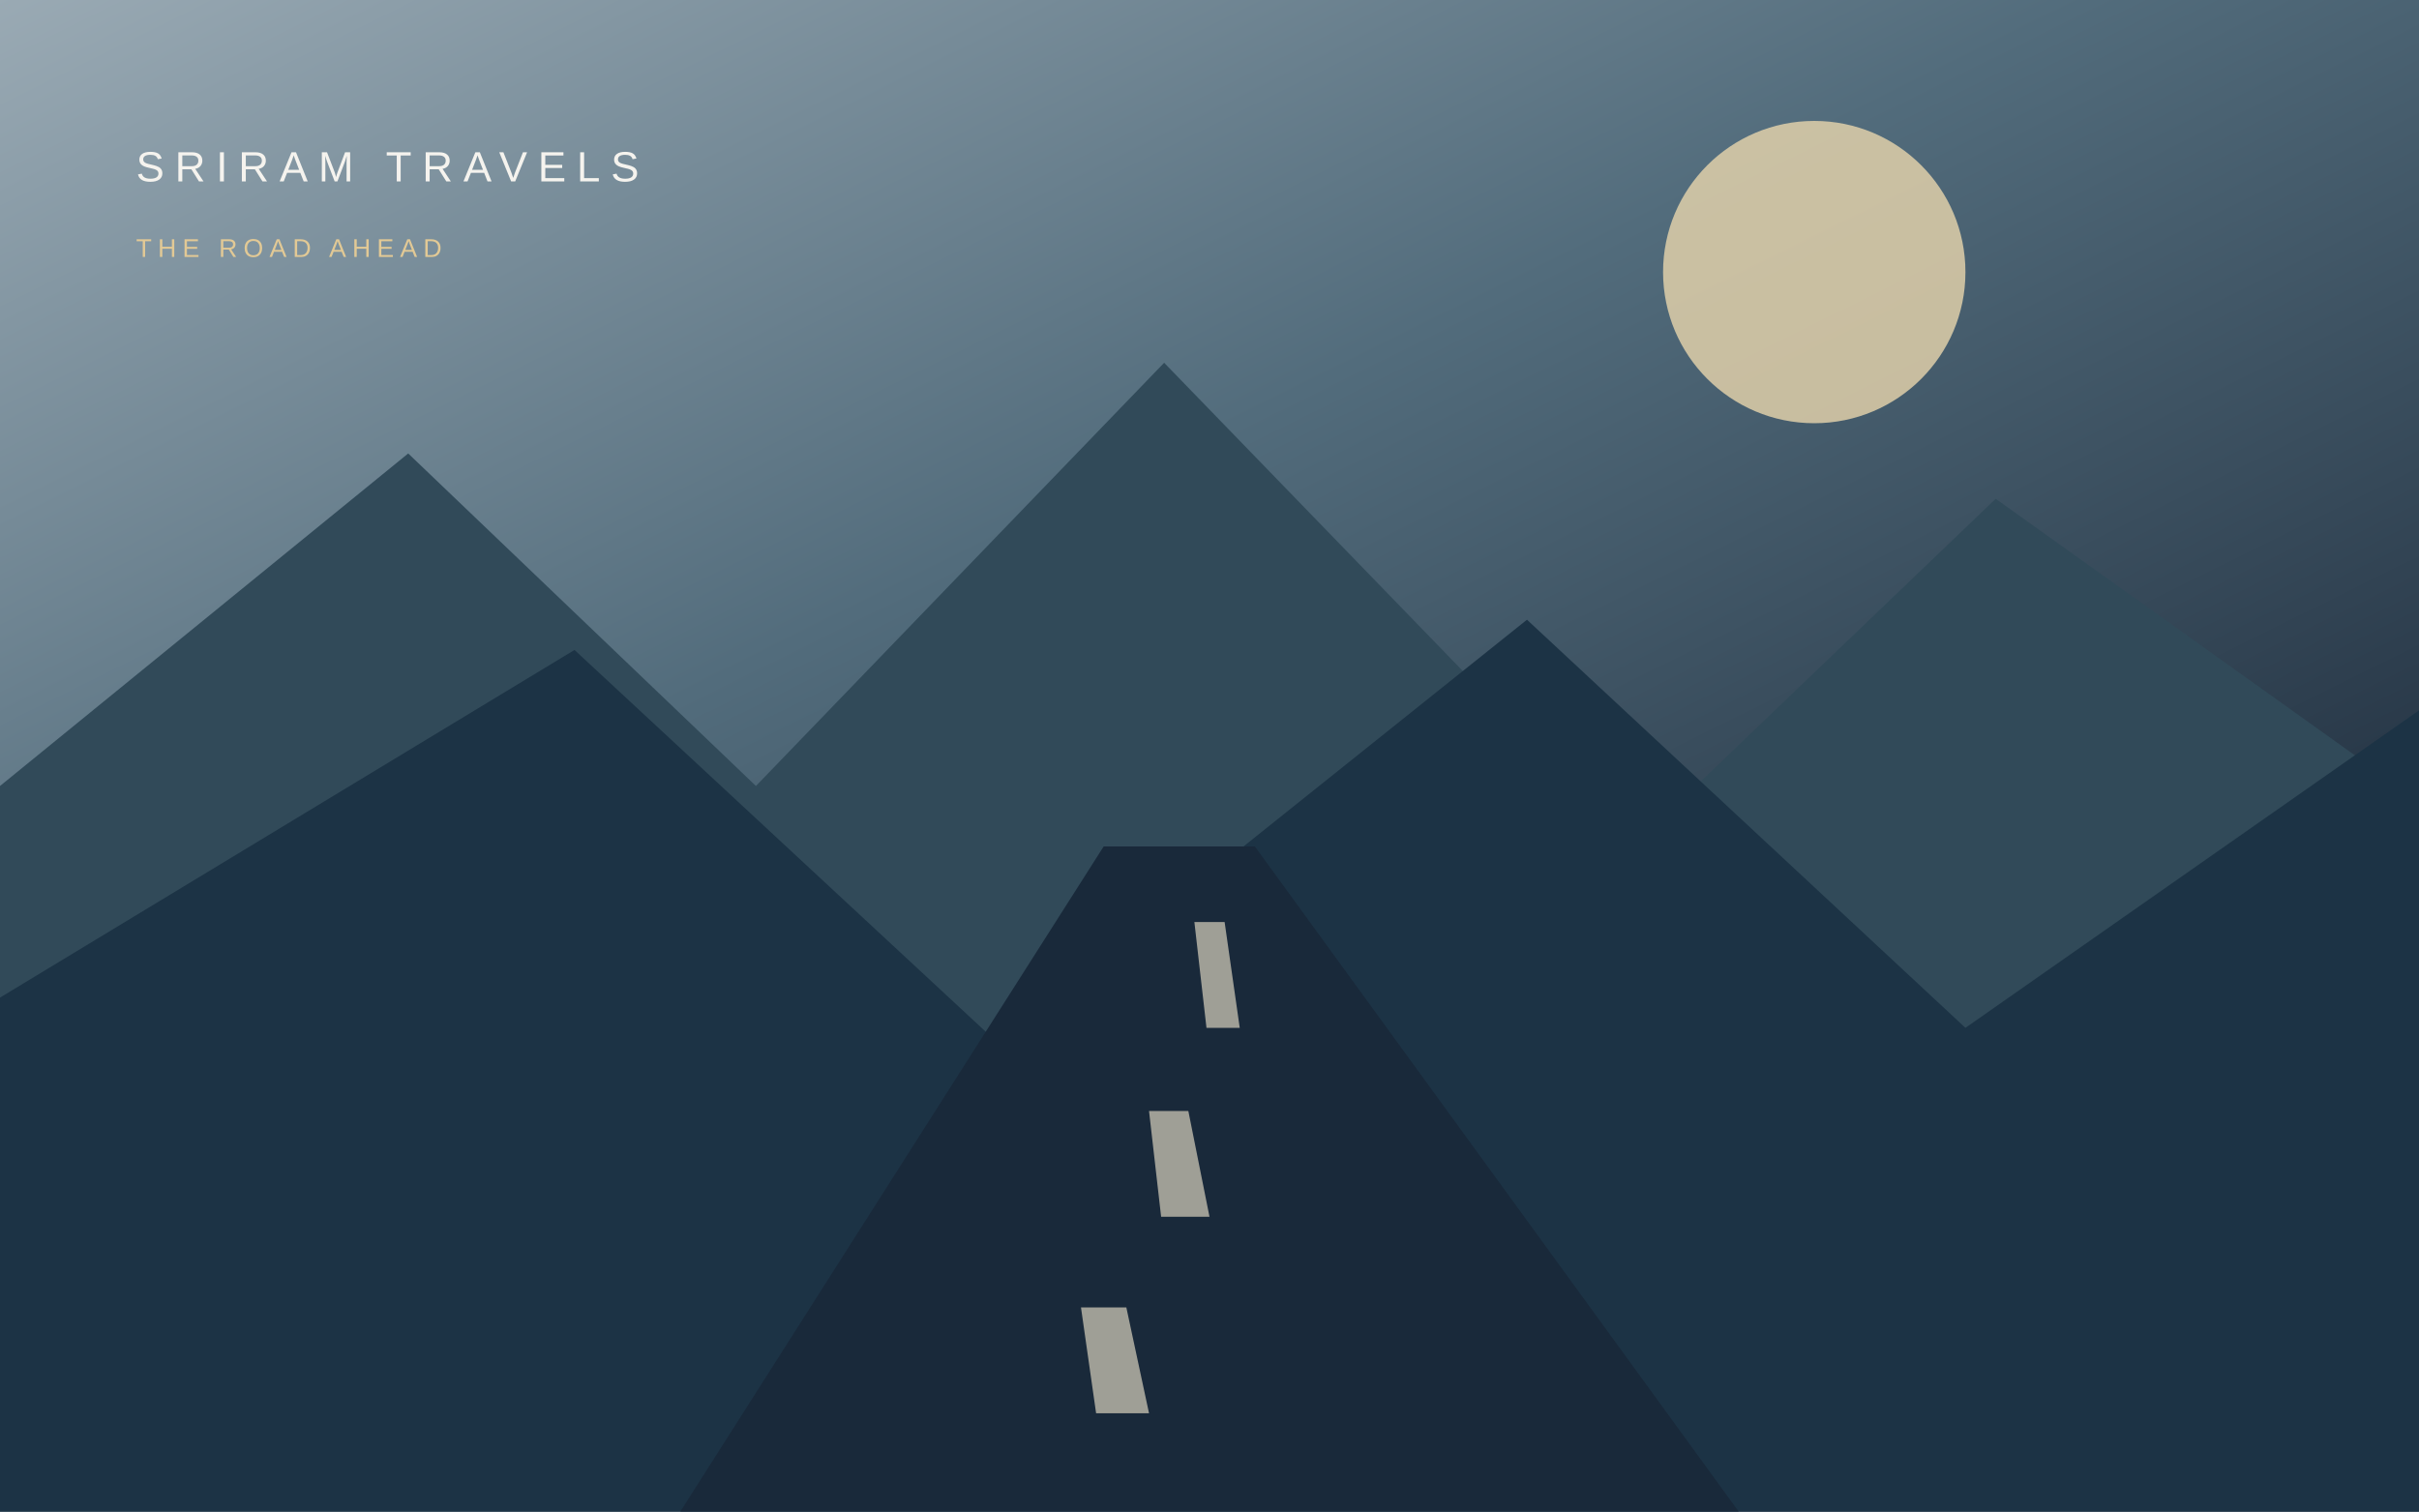
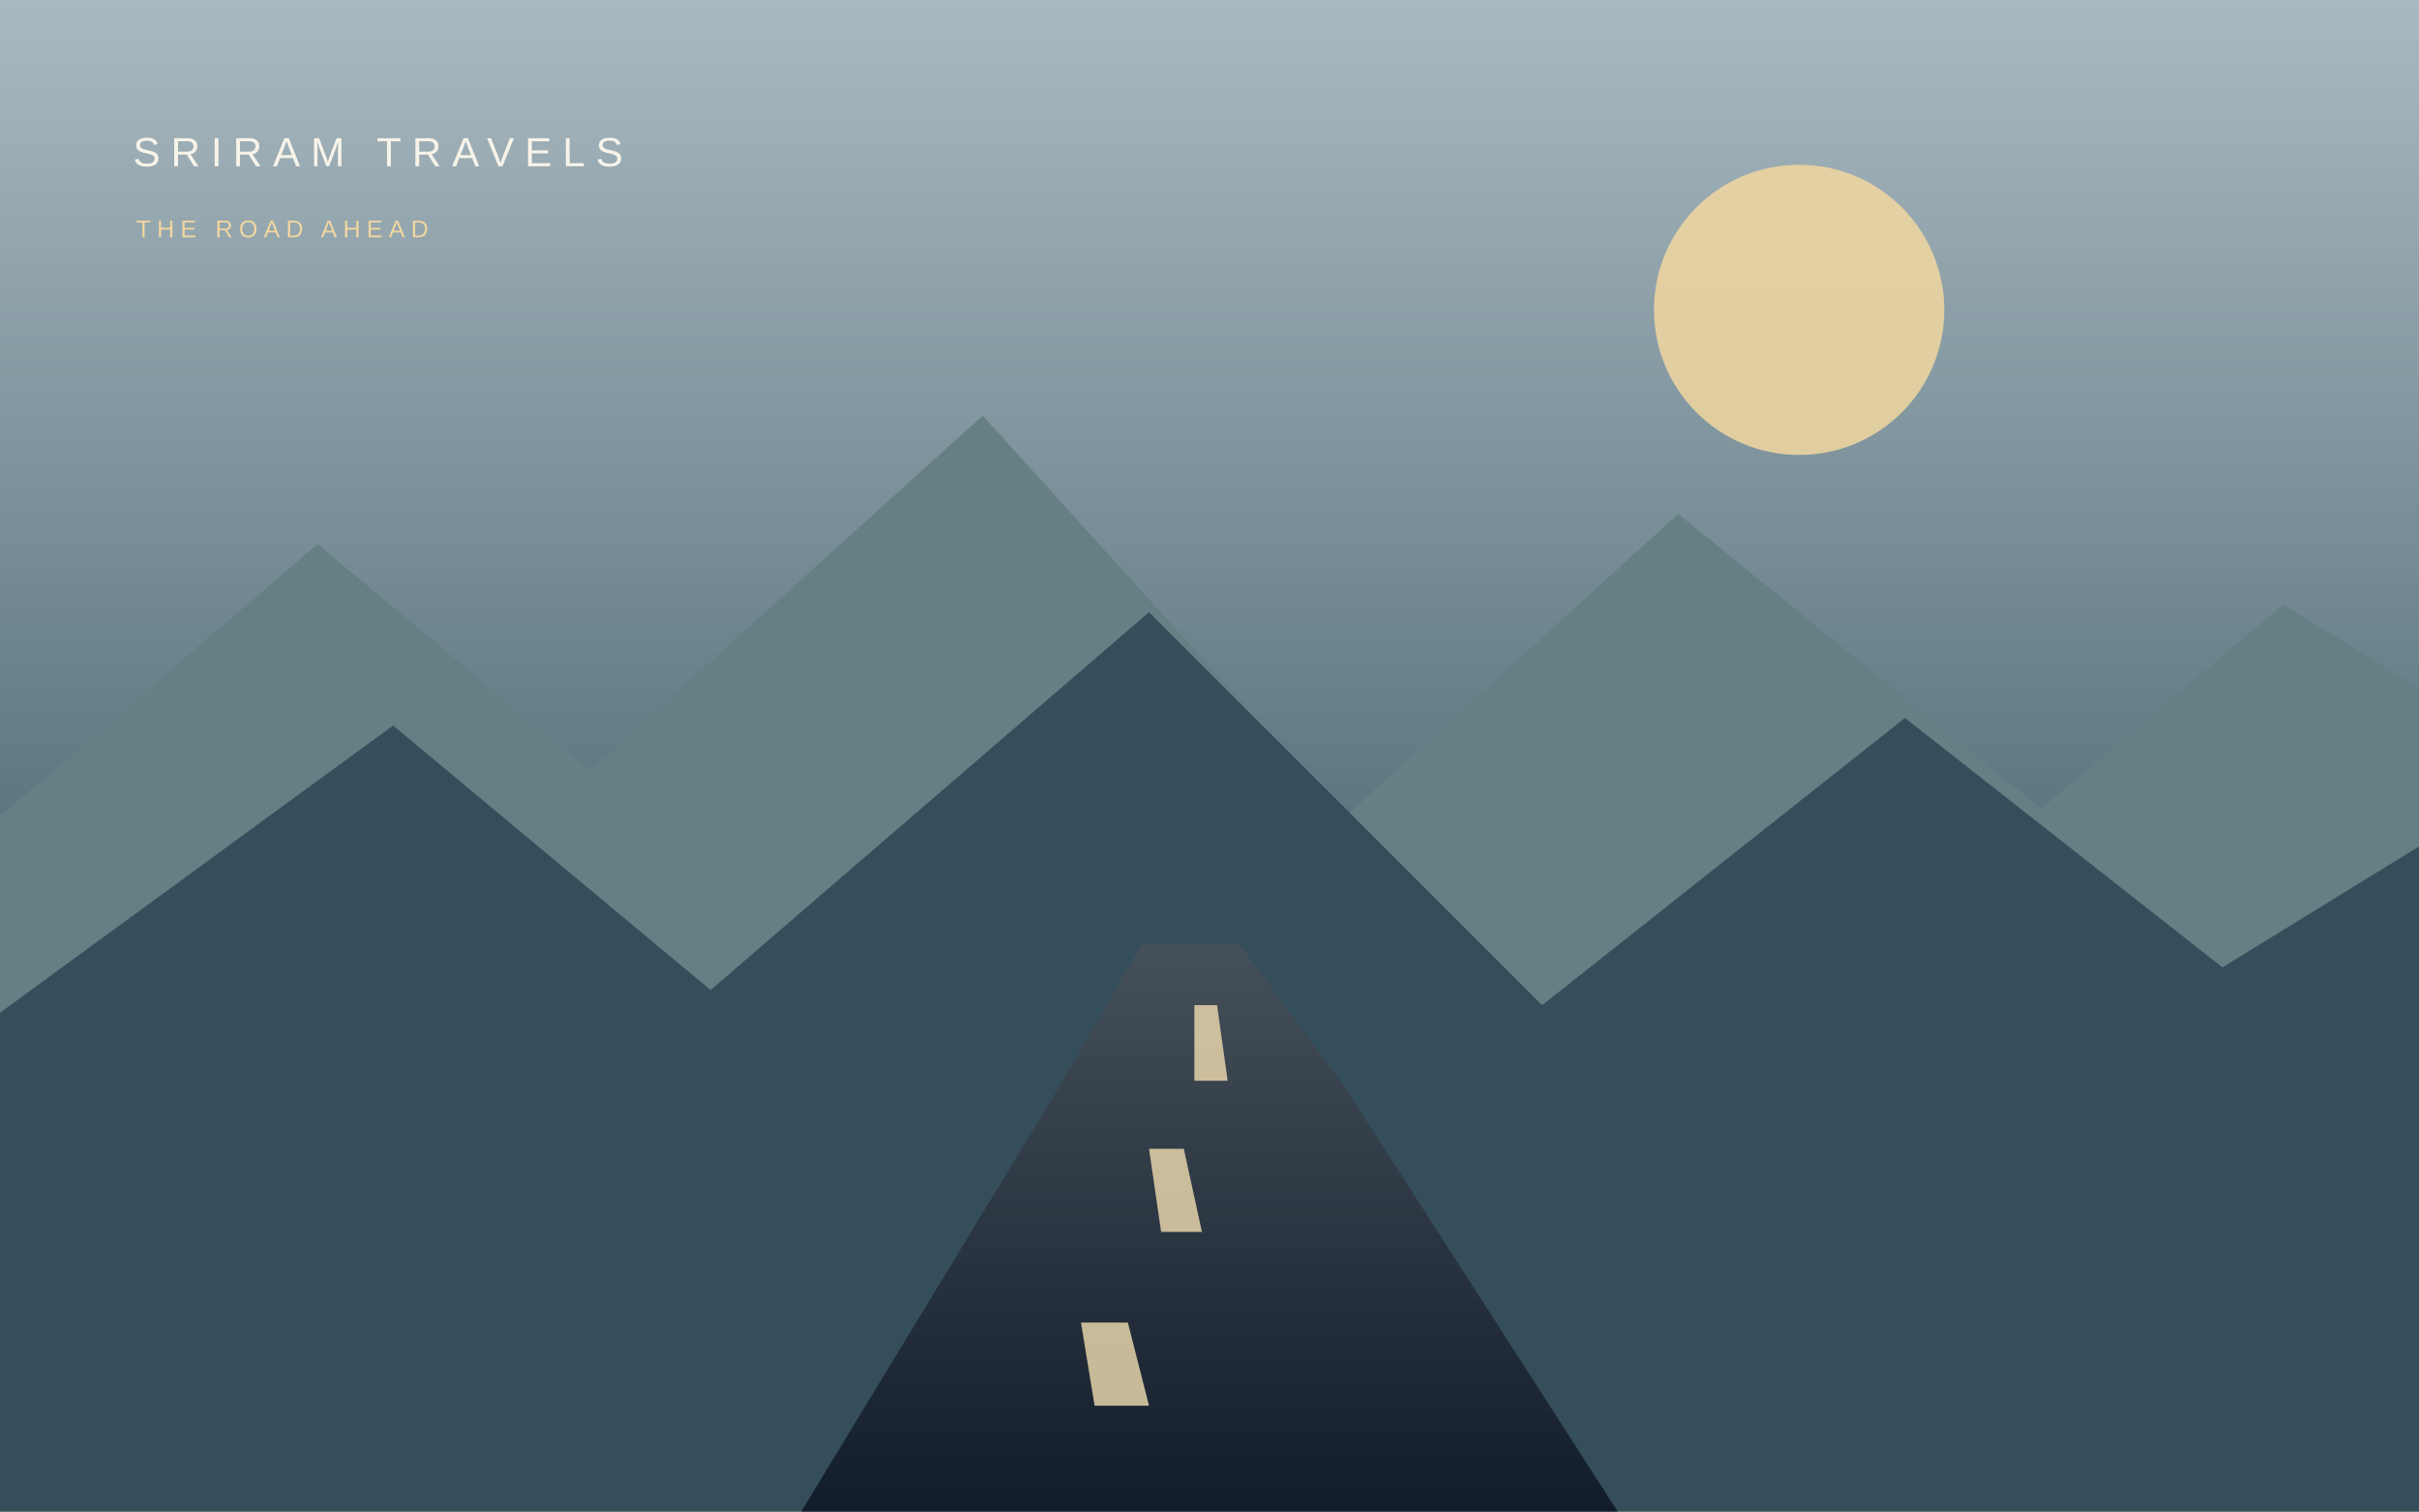
<svg xmlns="http://www.w3.org/2000/svg" width="1600" height="1000" viewBox="0 0 1600 1000">
  <defs>
-     <linearGradient id="bg" x2="0.8" y2="1">
-       <stop stop-color="#9aaab4" />
-       <stop offset=".42" stop-color="#526c7c" />
-       <stop offset="1" stop-color="#111b2b" />
+     <linearGradient id="sky" x2="0" y2="1">
+       <stop stop-color="#aab9c0" />
+       <stop offset=".55" stop-color="#5b7580" />
+       <stop offset="1" stop-color="#e0bd80" />
+     </linearGradient>
+     <linearGradient id="road" x2="0" y2="1">
+       <stop stop-color="#46505a" />
+       <stop offset="1" stop-color="#121c2a" />
    </linearGradient>
  </defs>
-   <rect width="1600" height="1000" fill="url(#bg)" />
-   <circle cx="1200" cy="180" r="100" fill="#e8d6ad" opacity=".8" />
-   <path d="M0 520 L270 300 L500 520 L770 240 L1080 560 L1320 330 L1600 530 V1000 H0Z" fill="#314a59" />
-   <path d="M0 660 L380 430 L660 690 L1010 410 L1300 680 L1600 470 V1000 H0Z" fill="#1c3345" />
-   <path d="M450 1000 L730 560 L830 560 L1150 1000Z" fill="#19293a" />
-   <path d="M790 610 L810 610 L820 680 L798 680Z M760 735 L786 735 L800 805 L768 805Z M715 865 L745 865 L760 935 L725 935Z" fill="#d9d1bd" opacity=".7" />
-   <text x="90" y="120" fill="#f5f3ee" font-family="Arial,sans-serif" font-size="28" letter-spacing="7">SRIRAM TRAVELS</text>
-   <text x="90" y="170" fill="#e2c995" font-family="Arial,sans-serif" font-size="17" letter-spacing="4">THE ROAD AHEAD</text>
+   <rect width="1600" height="1000" fill="url(#sky)" />
+   <circle cx="1190" cy="205" r="96" fill="#f0d6a0" opacity=".86" />
+   <path d="M0 540 210 360 390 510 650 275 890 540 1110 340 1350 535 1510 400 1600 455V1000H0Z" fill="#667f84" />
+   <path d="M0 670 260 480 470 655 760 405 1020 665 1260 475 1470 640 1600 560V1000H0Z" fill="#344f5b" />
+   <path d="M530 1000 700 720 755 625 820 625 890 720 1070 1000Z" fill="url(#road)" />
+   <path d="M790 665 805 665 812 715 790 715ZM760 760 783 760 795 815 768 815ZM715 875 746 875 760 930 724 930Z" fill="#e5d4aa" opacity=".85" />
+   <text x="88" y="110" fill="#f7f3e9" font-family="Arial,sans-serif" font-size="27" letter-spacing="7">SRIRAM TRAVELS</text>
+   <text x="90" y="157" fill="#f0d6a0" font-family="Arial,sans-serif" font-size="16" letter-spacing="4">THE ROAD AHEAD</text>
</svg>
